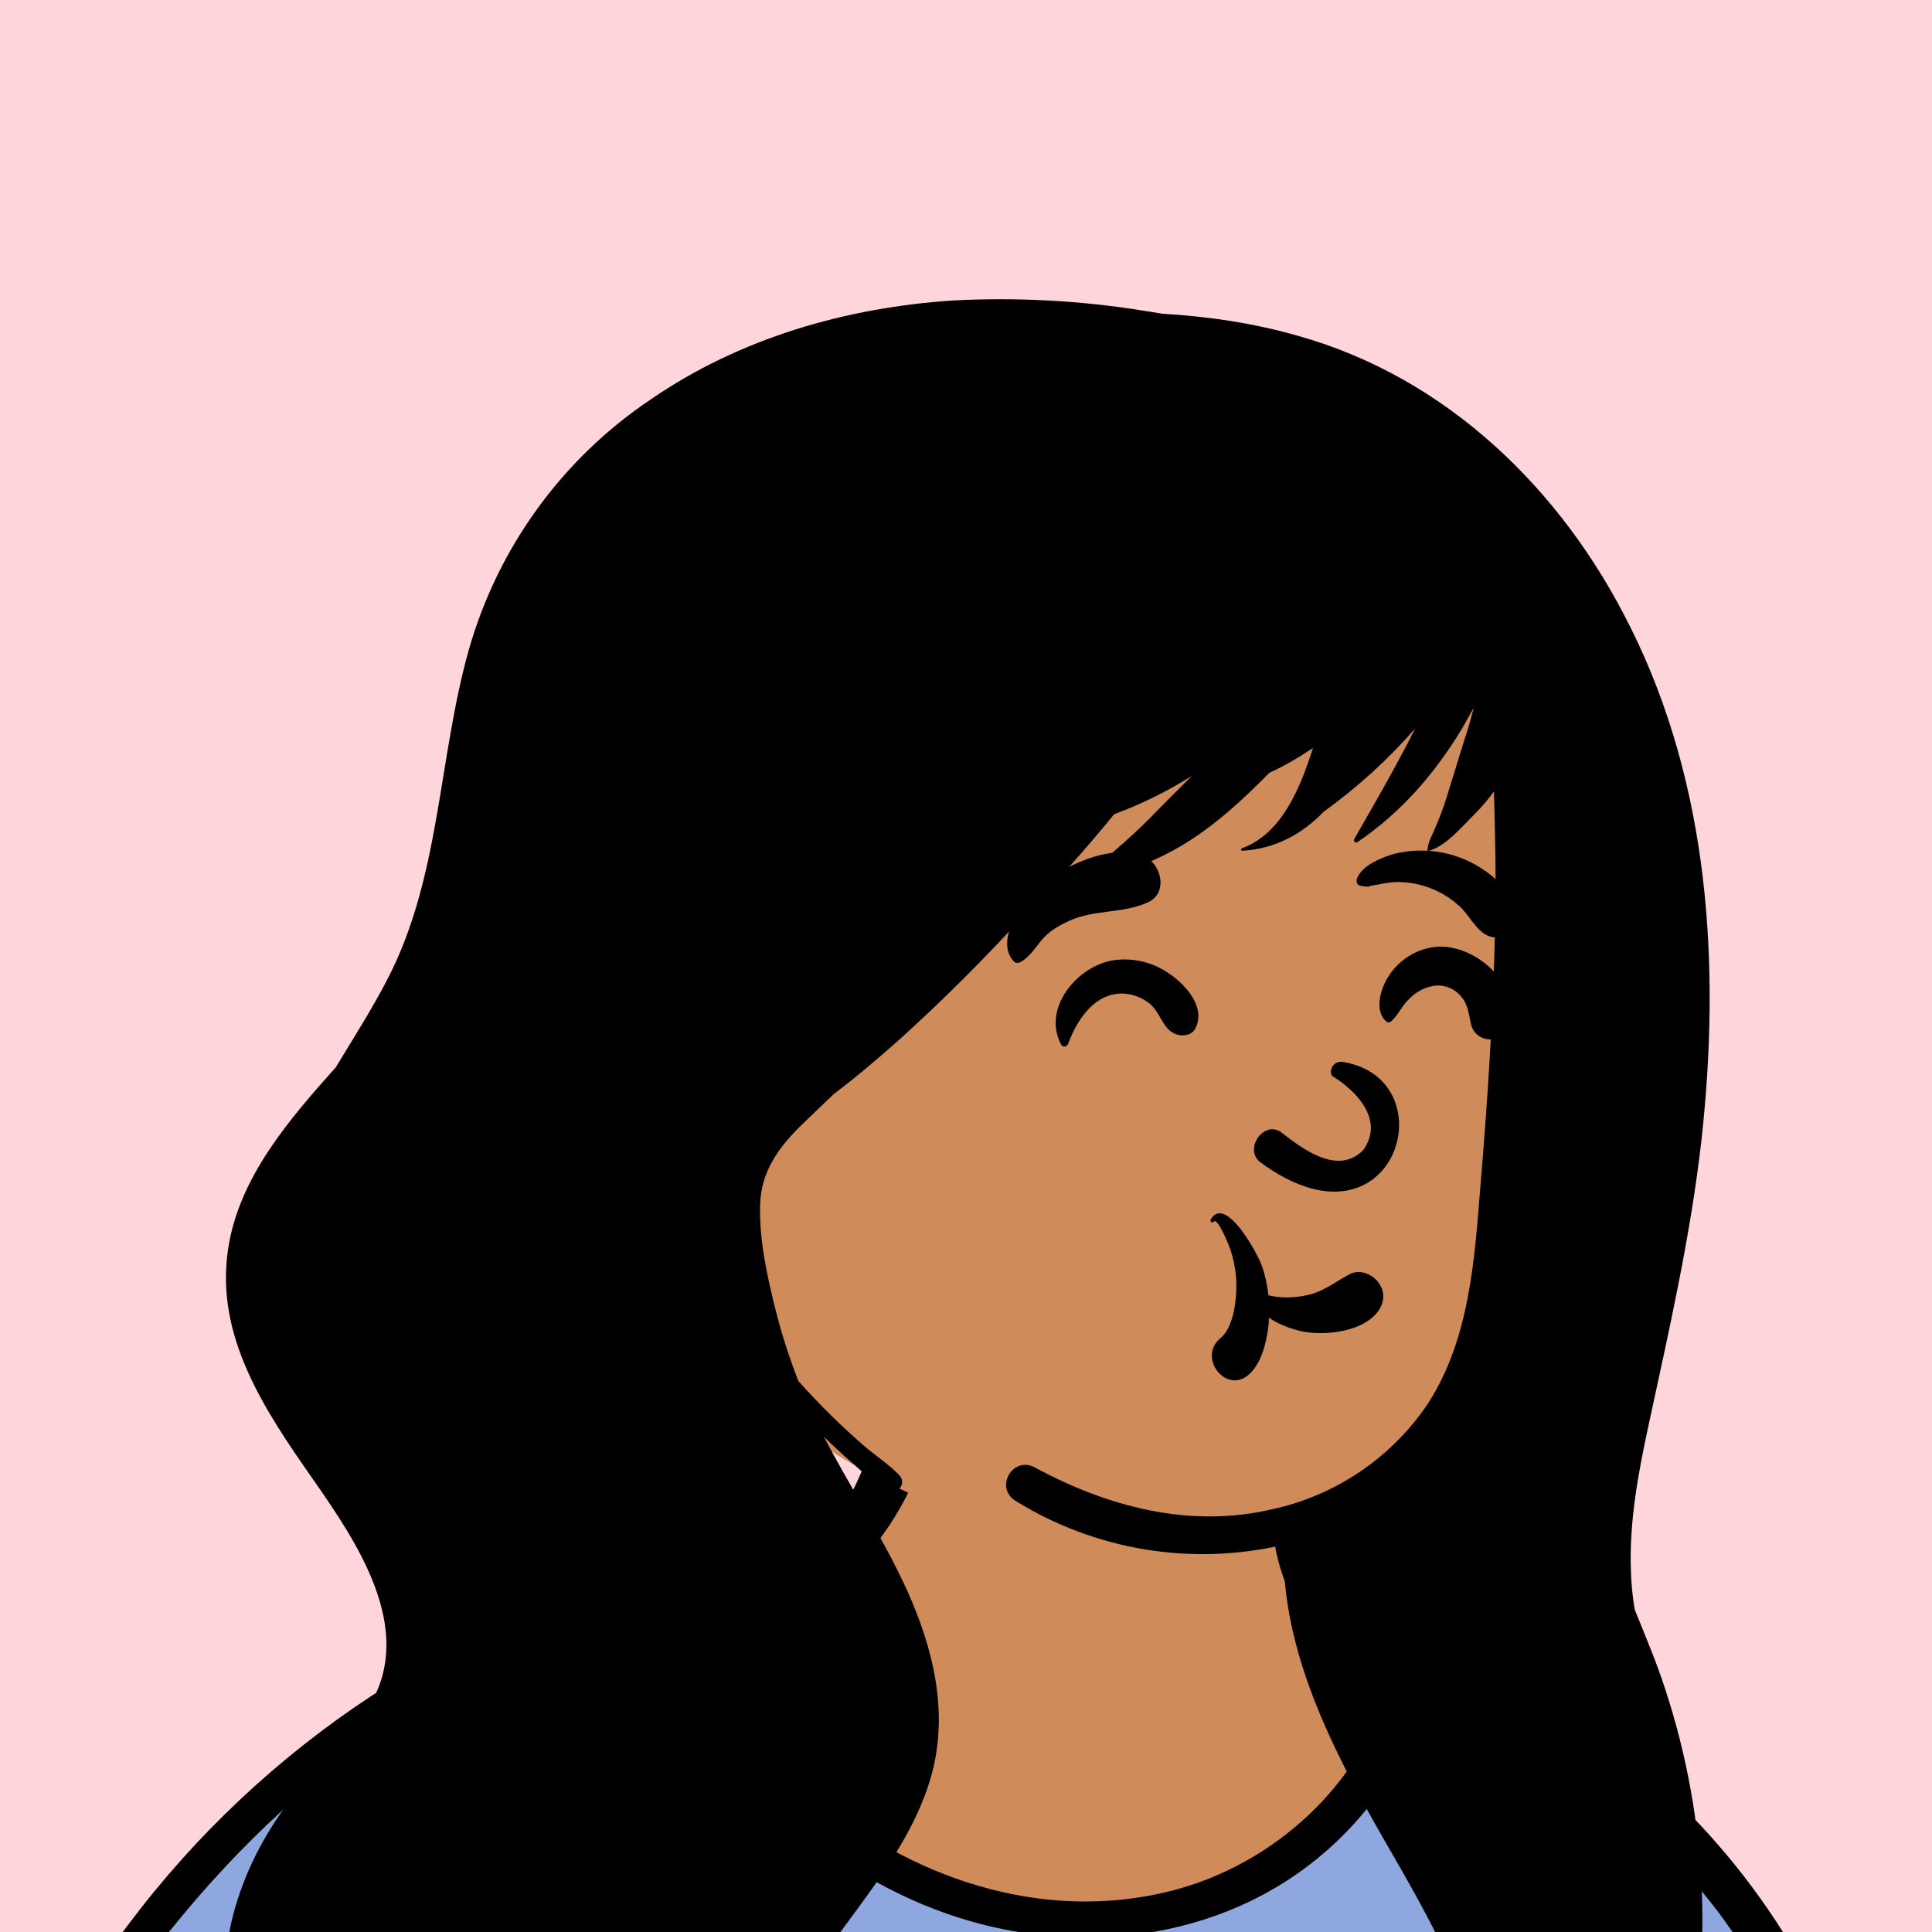
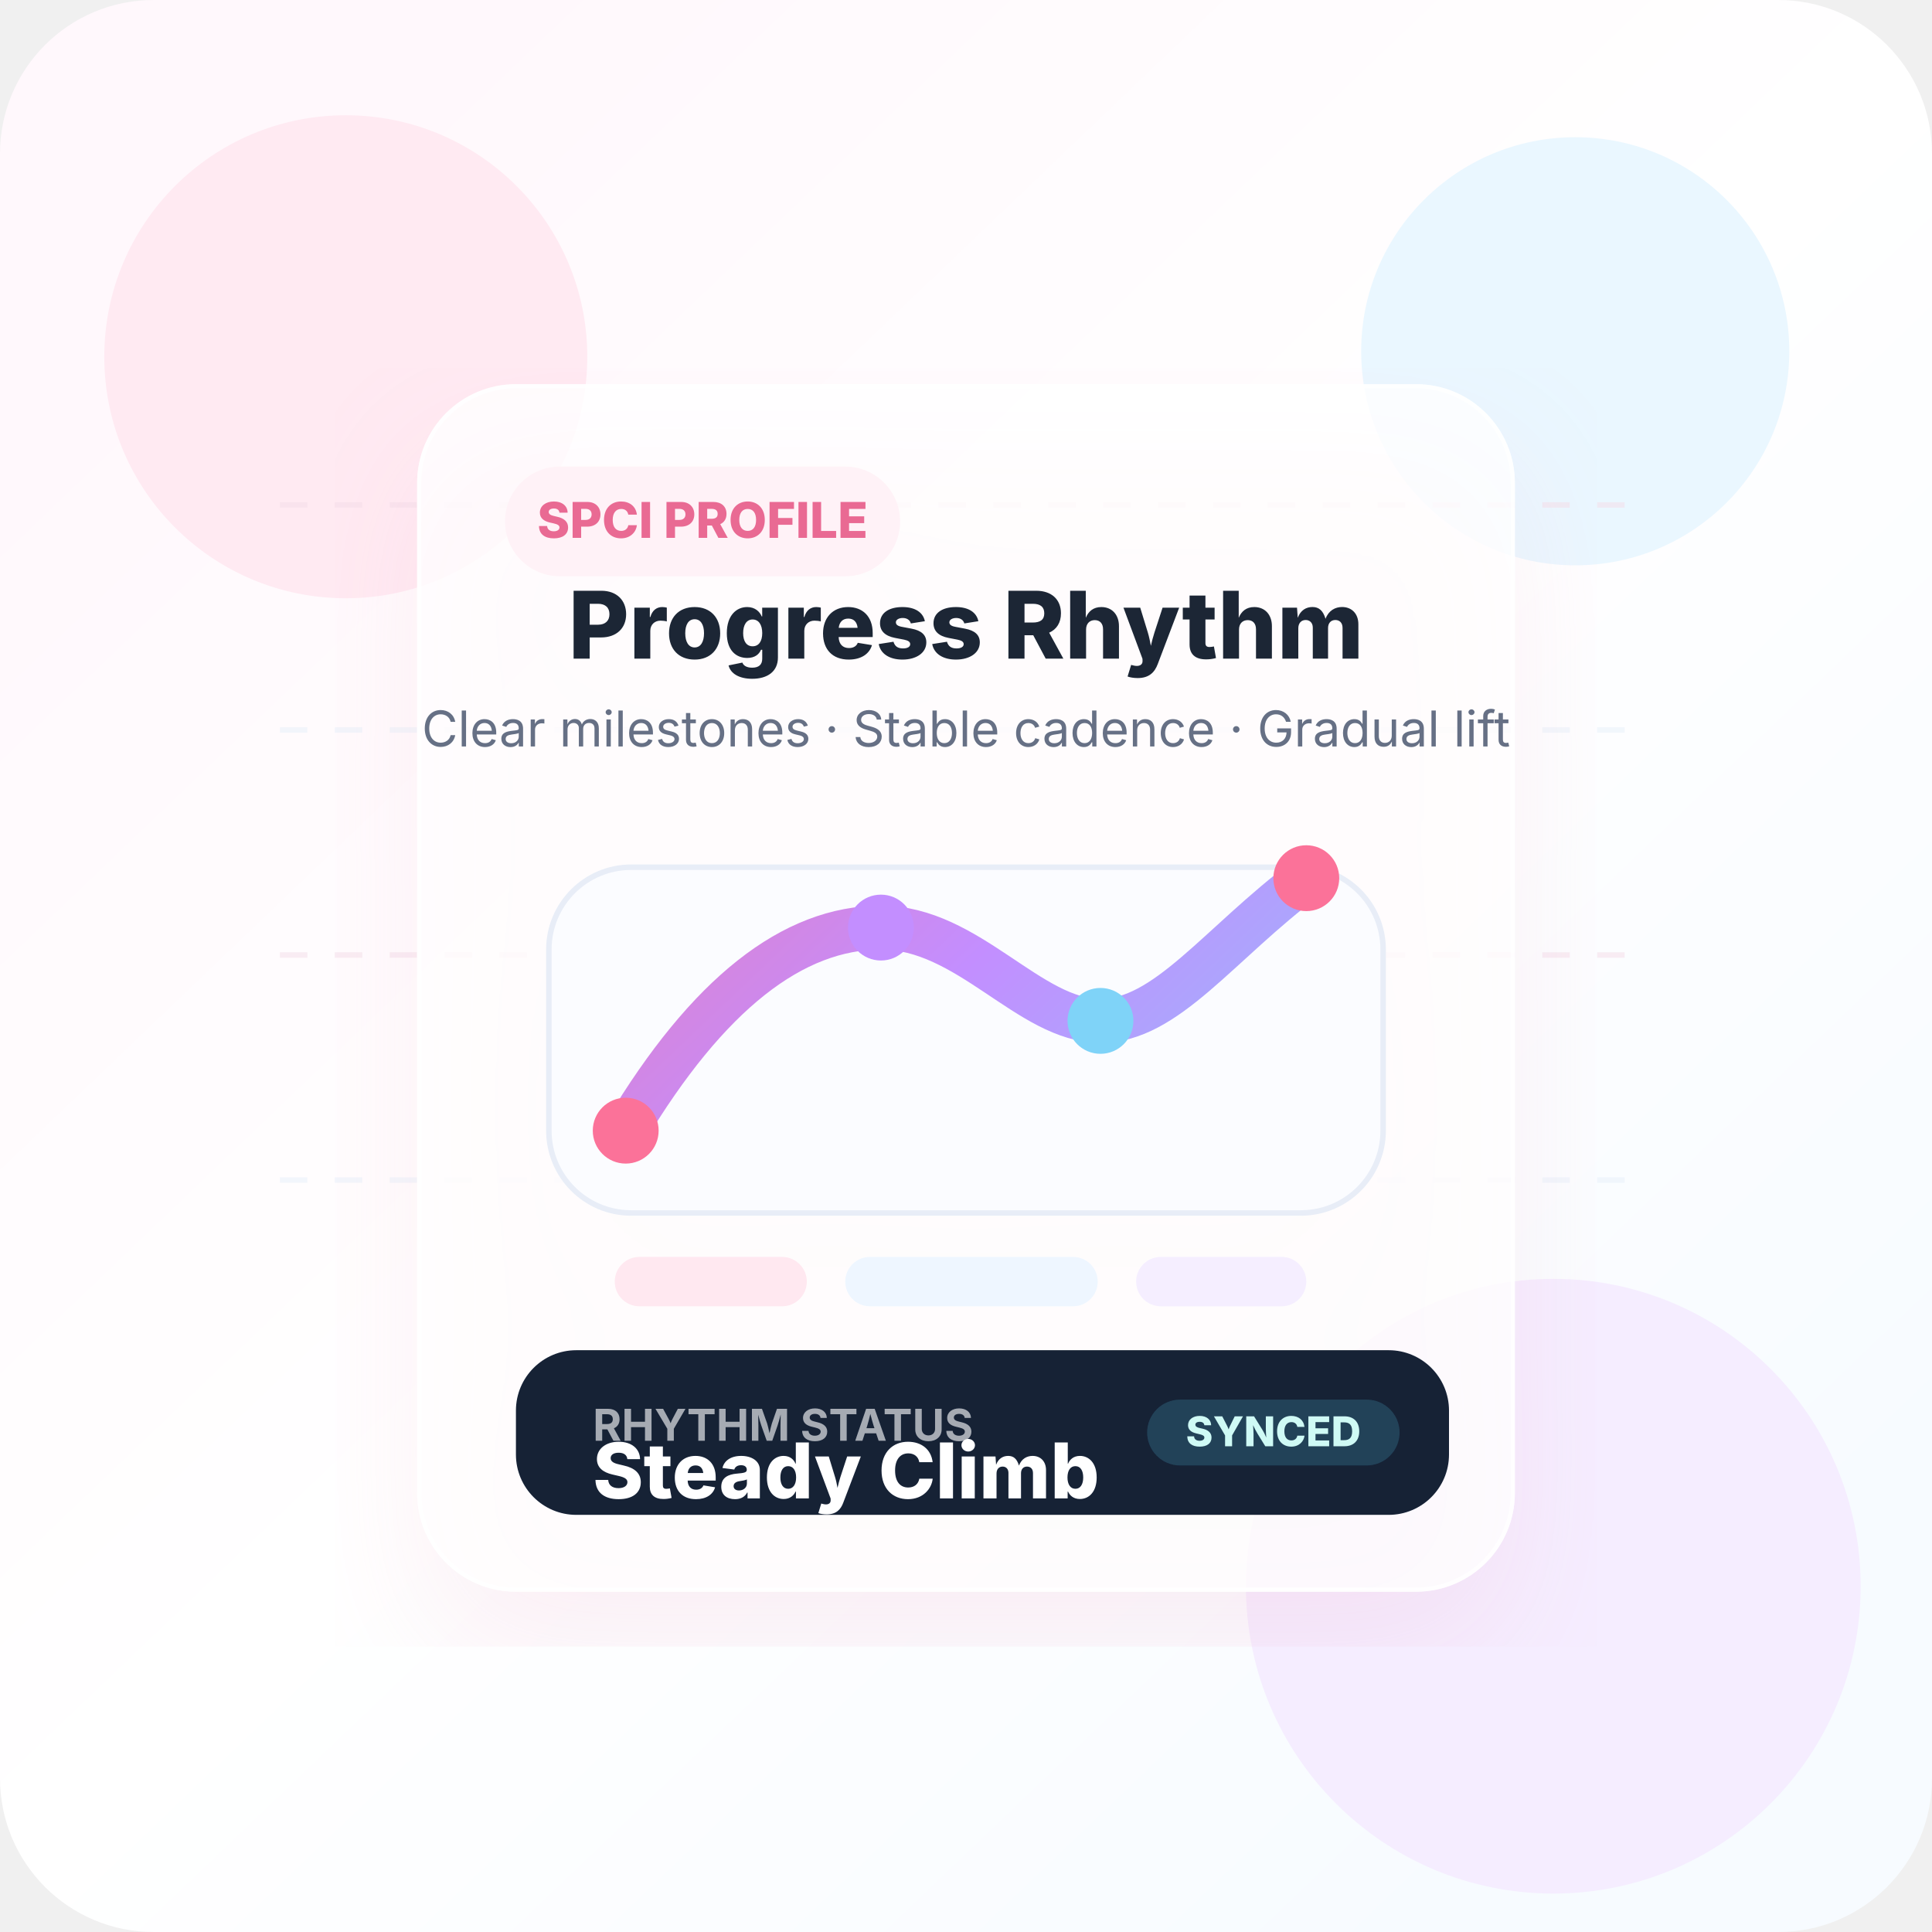
- <svg xmlns="http://www.w3.org/2000/svg" viewBox="0 0 704 704" fill="none" shape-rendering="auto">
-   <mask id="viewboxMask">
-     <rect width="704" height="704" rx="0" ry="0" x="0" y="0" fill="#fff" />
-   </mask>
-   <g mask="url(#viewboxMask)">
-     <rect fill="#ffd5dc" width="704" height="704" x="0" y="0" />
-     <g fill-rule="evenodd" clip-rule="evenodd">
-       <path d="M705.3 1074a2351.1 2351.1 0 0 1-15.6-101c-1-7.7-2.5-16.4 2.7-22 7.3-8 14-14.8 14.8-26.2.8-10.7-2.8-22.4-5-32.8a809.4 809.4 0 0 0-17.3-64.7c-6.6-21.7-13.9-43.2-21.3-64.6-6.9-20-13.5-40.3-22.5-59.5-17-36.5-46-63.5-81.6-81.6-9-4.5-27-20.5-36.3-24-8.5-3.4-8.5 6.3-16.9 2.6-6.7-2.9-13-6.7-16.7-13.2-4-7-14.3-16.9-15.9-25-3.3-17.4.3-32.2-12-45.3a90 90 0 0 0-41.1-23.8c-33.7-9.3-78.5-2.8-98.8 28.5-9.7 14.9-13 33-26.2 45.1-11.4 10.7-8.8 18-23.6 23.4-.9.3-23.6-4.5-24.4-4.2-16.2-3.5-31.7 6.2-46.5 11.8a325.4 325.4 0 0 0-63 32.3 399.2 399.2 0 0 0-102.3 98.5 482.5 482.5 0 0 0-76.4 161c-1.7 6.4-3.5 13-1.5 19.4 1.7 5.3 5.4 9.2 9.8 12.4 6 4.3 18 7 17.7 15.7-.1 6.6-2.4 13.5-3.5 20-1.3 7.7-2.3 15.5-3.4 23.2-4.8 35.4-8.6 71-10.3 106.6a920 920 0 0 0-.5 106c.1 2.3.8 4.5 2 6.2-1 .4-1.2 2.4.1 2.7l2.7.5a12 12 0 0 0 7 2.4l5.5.2c19.3 4 38.6 7.9 58.1 10.8 23.8 3.5 47.6 6.3 71.5 8.7 49.2 4.8 98 3.2 147.1.6a1877 1877 0 0 1 147.4-2c49.2 1.4 98.4 3.5 147.6 4.4 55 1 110-.5 164.8-5 7.5-.5 12.2-6.5 10.7-14-8.9-44.7-19-89.1-27-134Z" fill="#d08b5b" />
-       <path d="m201 597.5 1.2-.4c14.5-5.7 29.6-14.8 45.4-11.4.5-.2 10.8 1.9 17.9 3.2l-6.7 7L247 598c40.7 67.1 88.8 100.7 144.3 100.7 55.5 0 97.7-33.6 126.4-100.7l4-1c.4 0 1 .2 1.5.4 9.3 3.6 27.4 19.6 36.3 24.1 35.6 18 64.5 45 81.6 81.6 8.7 18.6 15.2 38 21.8 57.5l.7 2c7.4 21.4 14.7 43 21.3 64.6 6.3 20.4 12 41 16.6 61.8l.7 2.9c2.2 10.4 5.8 22 5 32.8a29 29 0 0 1-3 10.7l-80.4 29 38.4 261.3c-35.1 1.5-70.3 2-105.5 1.3-49.2-.9-98.4-3-147.6-4.3-47.7-1.2-95.3-.7-143 1.7l-12 .6a946.3 946.3 0 0 1-139.5-1l-3.1-.3v-38.3l16.3-212.9-83-15.6-81.3-39.5a21.7 21.7 0 0 1-5.6-8.8c-1.9-6-.5-12 1-18l.5-1.3a492.8 492.8 0 0 1 76.4-161A399.3 399.3 0 0 1 138 629.7c19.8-13 40.9-23.9 63-32.3Z" fill="#8fa7df" />
-       <path d="M232.2 584.6c5.1-.3 10.3.6 15.4 1 .4.1.6.8 0 .9-9 1.9-18 4.5-26.9 7.1l-3.8 1.2c-10 3-19.8 6-29.6 10-19.4 7.9-37.8 18.5-54.8 30.8C67.2 682.8 20 754.3-9.9 828.3a526 526 0 0 0-24.3 77c-.4 1.6-2 5.4-1 7 .7 1.3 3.6 2.1 5 2.9l4.5 2.3 25.2 12.9 2.3 1.1c38 18.6 78.4 34.4 121 35.5l.4-3.7a342 342 0 0 1 9.9-60c.3-1 1.6-.6 1.7.3 3 23.1 2 46.4 1 69.7-1.8 41-4.3 82.2-6.5 123.3-1.2 20.6-2.6 41-3.9 61.7-1.3 20.5-1.7 41.6-4.7 62-.6 4.6-6 7-10 6.6-4.4-.5-7.9-4.5-8-9 0-11.9 1.5-24 2.4-35.8l2.5-33.8c3.1-41.1 6.8-82.2 10.2-123.3a4771 4771 0 0 1 3.8-43.7C76.4 979.8 34.2 963-6.1 943.5c-.6 13.2-2 26.5-3.4 39.6-3.8 36.8-7.1 73.6-9.6 110.5a2254.2 2254.2 0 0 0-4.2 92.7l-.2 7c0 4.4-.5 8.5-4.3 11.7-3.7 3.3-8.9 3.5-12.6 0-5-4.6-4.2-10.9-4-17.1a1675.6 1675.6 0 0 1 1.8-47.2 1321 1321 0 0 1 10.5-109.5l2-14c3.5-26 7.5-52.7 15.5-77.9-3.1-1.5-6.2-3-9.3-4.7-5.5-2.7-11.2-5.4-16.6-8.4-4.2-2.5-7.9-5.8-9-10.8-1.4-5.5.6-11.5 2-16.9v-.4a502 502 0 0 1 26.6-80 523.2 523.2 0 0 1 67.8-117 353.8 353.8 0 0 1 88.7-83.3 239 239 0 0 1 53.8-25.7 142.6 142.6 0 0 1 42.8-7.5Zm90.1-66c6-6.5 18.1.2 15.2 8.8a108.2 108.2 0 0 1-34.7 52A79.4 79.4 0 0 1 247 598l1.7 2.4a321.1 321.1 0 0 0 46.1 52.6c36 31.2 84.8 48 132 36 37.1-9.4 69.8-38.8 79.4-76.2-1.3.6-3 .9-4.8.5-7.7-1.7-15.3-9.8-20.3-15.6-5.3-6.3-9.5-13-12.6-20.7-5.6-14-7.4-32.1.3-45.7 1-1.7 3-.7 3.3 1l.3 2.5c1.5 12.7 3.3 25 9.3 36.6a76 76 0 0 0 18.2 23.1c2.6 2 5.8 3.6 8.1 6l.5.4c.6-5 4.1-7.3 7.6-7.2 3.3.2 7.3 1.6 8.8 2.3l.1.1a341 341 0 0 1 65.1 42 259 259 0 0 1 88.4 129c7.5 25.3 11.8 51.4 16.3 77.4l2.8 16c4.2 23.9 8.9 48.4 18.4 70.7 2.5 5.7.6 11.1-5.5 13.4A1493 1493 0 0 1 688 953c3.7 16 6 32.5 8.7 48.5 6 34.1 13.2 68 19.4 102 3.2 17.5 6.1 35 9.3 52.3l4.7 25.2 2.4 13.6.1.7c.5 2.4 1 4.9.4 7.3-.8 2.7-2.9 4.6-4.8 6.6-1.6 1.6-3.8 1.6-5.7.7l-.7-.3c-3.4-1.6-6-3.2-7.3-7-.7-2.5-1-5.2-1.5-7.7a3535.6 3535.6 0 0 1-7.8-43.6l-1.6-9.1c-5.2-31.4-10.2-62.9-12.8-94.5-1-14-2.3-28.1-3.5-42.2l-.9-10.5c-1.1-13.3-2.5-27-2.7-40.5l-4.5 1.6L657 964c-5.5 2-12.5 6-18.4 5.2-2.9-.3-5-1.2-6.8-2.9 2 28.8 4.8 57.4 8.5 86a1965.7 1965.7 0 0 0 22 135c.6 3.2 1.4 6.4 1.9 9.6.5 3.7-.5 5.9-2.5 9-1.7 2.4-5 3.7-7.8 2-3.6-2.3-5.5-4.3-6.5-8.4-1-3.7-1.6-7.6-2.3-11.4a1654.2 1654.2 0 0 1-11.4-65.2c-7.8-52-12.7-104.4-15.2-156.8a1388 1388 0 0 1-1.4-77.8c0-13.3.5-26.6 1.4-39.9 1-13.4 3-26.5 4.8-39.8 0-.5.7-.5.7 0 .8 14.9 2.1 29.8 2.8 44.7.6 14.3.9 28.5 1.4 42.8.6 18.7 1.5 37.5 2.7 56.2a9.6 9.6 0 0 1 8.5-3.1c4.7-1 9.7-3.4 14.1-5l16.8-5.5 26.4-8.7a679 679 0 0 1-18-80.8l-2-12.3c-4-24.2-8.5-48.5-15.8-72a229.8 229.8 0 0 0-34.8-68.2 370.2 370.2 0 0 0-52.7-55.3C557 627 539.7 614 523 600c.1.9.2 2 0 3-3.5 25.9-17 50-35.8 67.9-37.7 36-93.6 43.4-142 26.5-46.7-16.3-88-55-102.6-102.8-.3-.8.8-1 1.3-.5l2.4 3.3c0-.4.2-.9.7-1a129 129 0 0 0 46.6-29.2 100.2 100.2 0 0 0 21.3-33.3l.4-1c1.7-5 3.2-10.2 7-14.2Z" fill="#000" />
-     </g>
-     <g transform="matrix(.99789 0 0 1 156 62)">
-       <g fill-rule="evenodd" clip-rule="evenodd">
-         <path d="M405.9 203.2c-10.3-37.2-49.7-53.4-85.2-56-96-10-193.7 43.5-236.3 130.3-34 66-35.1 135.2 38.1 172.8L135 457c3.7 3.4 7.5 6.7 11.7 9.5a228 228 0 0 0 136.2 35.1c70-1.4 95-49 110.4-109.9 16.1-60.6 25.1-126.5 12.6-188.5Z" fill="#d08b5b" />
-         <path d="M451.8 553.7c-3.2-10-7.3-19.5-11.2-29.2-.8-4.8-1.3-9.7-1.4-14.6-.6-17.5 2.7-35.2 6.4-52.3 7.5-34.7 15.4-69 19.4-104.4 7-63.2 2.9-129-26-186.7-24.8-50-67-91-121.6-106.2-16.1-4.6-32.7-7-49.4-8l-6.2-1a329.7 329.7 0 0 0-70.3-3.8c-39 2.6-77.6 13.7-110 35.9A163.8 163.8 0 0 0 14.8 175C3.6 214.8 4.5 257.7-14.9 294.9c-5.7 11-12.4 21.4-18.8 32-17 19-35.3 40-39.3 66-5 32 13.5 59.2 31 84.2 15.8 22.6 37.2 53.9 21 81.7-7.7 13.2-20 23-29.2 35-9.6 12.4-17 26.7-21 42a89.2 89.2 0 0 0 18.9 80.9 99.1 99.1 0 0 0 37 25.4c14.4 6.1 28.5 12 40.4 22.4 5.4 4.8 10.4 10 15 15.5 4.4 6.8 9.5 13.2 15.3 19 6.3 6.5 18.7-2.3 13-9.9l-1.4-1.7A515 515 0 0 0 54 771a90.5 90.5 0 0 1-11.8-71.7 88.6 88.6 0 0 1 7.2-18.2l2 5c3 6.3 7 13.8 12.1 20.2.2 4.4.9 8.7 2.1 13 8 26.4 34.4 39.4 58.3 49.6l7 2.9c6.2 2.6 12.8-6.3 8.9-11.7l-3-4.3a85.7 85.7 0 0 1-13.5-58.7c3.2-21.9 16-40 28.9-57.3 12.5-17 26-34.5 31.7-55.3 6.2-23 .5-45.9-9-67-8.9-19.4-20.6-37.3-30.4-56 3.4 3.3 6.8 6.5 10.4 9.6 4 3.5 8.1 7.6 13 10 3.4 1.9 7-2.5 4.2-5.5-3.7-3.9-8.4-6.9-12.5-10.4a257.4 257.4 0 0 1-24.4-24 217 217 0 0 1-8.4-26.2c-3-12-5.8-24.8-5.6-37.3.2-12.8 6.8-21.7 15.7-30.3l11.3-10.8c8-6 15.6-12.5 23-19a649 649 0 0 0 47.5-47.3 524.8 524.8 0 0 0 31.8-35.6 150 150 0 0 0 28.4-14l-11.7 11.7a217.3 217.3 0 0 1-28 24.7c-1 .7-.4 2.3 1 2 12.8-2.5 24.8-6.8 36-13.6 11.5-7 21.6-16.4 31-25.9 5.3-2.4 10.4-5.4 15.1-8.5l.8-.5c-4.7 14.7-11.4 31.2-25.9 36.5-.5.1-.4 1 .1.9 12.2-.7 22-6.2 29.7-14.2a197.6 197.6 0 0 0 33.4-30.3c-6.9 13.7-14.6 27-22.2 40.2-.4.7.4 1.7 1.1 1.2 16.1-10.9 28.3-25 38.3-41.5l4.2-7.5c-1 4-2.1 7.9-3.4 11.7l-6.5 21c-1.2 3.8-2.6 7.5-4.2 11.2-1.1 2.6-2.6 5.1-2.8 8 0 .2.2.3.3.3 6.4-1.6 12.4-9 17-13.5 2.5-2.5 4.9-5.3 7-8.2.5 16.8.8 33.6.4 50.5-.7 31-2.7 62-5.3 92.8-2.2 27.2-3.9 55.9-19.1 79.6A92 92 0 0 1 308 488c-30 7-60-1-86.5-15.3-8-4.3-14.8 7.4-7 12.2a130 130 0 0 0 97.9 16c-1 38.5 18 75 36.8 107.7 10.6 18.3 21.2 36.5 28.7 56.3a192.2 192.2 0 0 1 12 52.3c1.8 21.2 0 42.5-2.9 63.5l-.5 3.4c-.6 4.5 3.4 8.3 7.8 6 19.4-10.2 27.8-32 32.9-52 4.8-18.9 8-38 9.8-57.4 2.6 7.3 4.8 14.8 6.4 22.4l.7 3.3c1.3 6.3 10.9 5.9 12.4 0l.8-3.3a269.2 269.2 0 0 0-5.5-149.4" fill="#000" />
-       </g>
-     </g>
-     <g transform="translate(315 248)">
-       <path fill-rule="evenodd" clip-rule="evenodd" d="M126.2 196.3c5.5-9.2 17.5 13.3 18.7 17.2 1.2 3.4 1.9 7 2.3 10.5 4.3 1 8.8 1 13.3.1 6.6-1.2 10.6-4.8 16.3-7.8 4-2.1 9 .3 11 3.8 2.5 4.1 1 8.4-2.2 11.5-6 5.8-18 7.1-25.9 5.6-4.5-1-8.7-2.6-12.3-5l-.1 1.3v.8c-.7 6.5-2.5 14.6-7.5 18.8-8.2 6.8-18.3-6.4-10.3-13.3l.2-.2c5-4 6-14.7 5.8-20.7-.2-3.8-.9-7.7-2.1-11.4l-.3-.8c-.3-1-4.3-10.9-5.8-9.6-.6.8-1.6 0-1.1-.8Zm44.6-52c7.6 4.7 19 15.4 11 26.7-9.6 10-23.4-1.4-30.2-6.6-6.3-4-13.3 6.3-7.5 11 49 36.3 69-29.8 30.5-36.4-4.2-.8-5.8 4-3.8 5.4ZM90.2 102a28 28 0 0 1 21 4.9l.5.3c5.9 4.3 12.5 11.9 9 19.3-1.3 3-5.3 3.4-8 2-4.2-2.2-5-7.7-8.8-10.8-3.1-2.5-7.4-4-11.4-3.6-9.5.8-15.3 10.2-18.3 18.3-.4 1-1.9 1.4-2.5.3-7-13 5.4-28.3 18.5-30.7ZM208.4 97c14.1-1.1 30.7 13.5 27 28.5-1.8 7.1-12.5 7-14.3 0-1-3.9-1-7.3-3.7-10.4a10.9 10.9 0 0 0-9-4 16 16 0 0 0-10 5c-2.5 2.3-4 5.9-6.4 8-.7.6-1.5.6-2 0-4.4-4-1.8-12.2 1-16.4 3.8-6 10.2-10 17.4-10.7ZM63.3 75.5c9-8 25.5-15.8 37.7-11.9 7 2.3 10.1 13.6 2.3 17.2-9.1 4.2-19.6 2.5-28.8 6.8-4 1.8-7.6 4-10.3 7.4-2.1 2.6-4.3 6-7.4 7.6-.8.4-1.9.4-2.5-.4-6.8-7.6 3-21.5 9-26.7Zm129.5-12.3a40.4 40.4 0 0 1 33.6 6.3l.6.4c5 3.8 11.1 9.4 10.8 16.1-.3 5.7-6.2 9.5-11.4 6.6-4.2-2.5-6.1-7.3-9.7-10.5a33.4 33.4 0 0 0-22.5-8.7c-3.4 0-6.8 1-10 1.4.2.5-2.4.3-4-.2-1-.5-1-1.9-.6-2.8 1.9-4.5 8.8-7.3 13.2-8.6Z" fill="#000" />
-     </g>
-     <g transform="translate(279 400)" />
-     <g transform="translate(179 343)" />
-     <g transform="translate(203 303)" />
+ <svg xmlns="http://www.w3.org/2000/svg" width="704" height="704" viewBox="0 0 704 704" fill="none">
+   <defs>
+     <linearGradient id="bg-spci" x1="90" y1="80" x2="610" y2="624" gradientUnits="userSpaceOnUse">
+       <stop stop-color="#FFF8FC" />
+       <stop offset="0.5" stop-color="#FFFFFF" />
+       <stop offset="1" stop-color="#F7FBFF" />
+     </linearGradient>
+     <linearGradient id="ring-spci" x1="206" y1="190" x2="506" y2="506" gradientUnits="userSpaceOnUse">
+       <stop stop-color="#FB7299" />
+       <stop offset="0.5" stop-color="#C38EFF" />
+       <stop offset="1" stop-color="#7FD3F8" />
+     </linearGradient>
+     <filter id="shadow-spci" x="122" y="110" width="460" height="490" filterUnits="userSpaceOnUse" color-interpolation-filters="sRGB">
+       <feDropShadow dx="0" dy="24" stdDeviation="24" flood-color="#F0B4CC" flood-opacity="0.22" />
+     </filter>
+   </defs>
+   <rect width="704" height="704" rx="56" fill="url(#bg-spci)" />
+   <circle cx="126" cy="130" r="88" fill="#FFEAF2" />
+   <circle cx="574" cy="128" r="78" fill="#EAF7FF" />
+   <circle cx="566" cy="578" r="112" fill="#F5EDFF" />
+   <g opacity="0.52">
+     <path d="M102 184H602" stroke="#F3DDE8" stroke-width="2" stroke-dasharray="10 10" />
+     <path d="M102 266H602" stroke="#E7EFFA" stroke-width="2" stroke-dasharray="10 10" />
+     <path d="M102 348H602" stroke="#F3DDE8" stroke-width="2" stroke-dasharray="10 10" />
+     <path d="M102 430H602" stroke="#E7EFFA" stroke-width="2" stroke-dasharray="10 10" />
+   </g>
+   <g filter="url(#shadow-spci)">
+     <rect x="152" y="140" width="400" height="440" rx="36" fill="white" fill-opacity="0.8" />
+     <rect x="152.75" y="140.75" width="398.5" height="438.5" rx="35.25" stroke="white" stroke-opacity="0.82" stroke-width="1.5" />
+     <rect x="184" y="170" width="144" height="40" rx="20" fill="#FFF2F7" />
+     <text x="256" y="196" text-anchor="middle" fill="#E96A93" font-size="18" font-family="Inter, Arial, sans-serif" font-weight="800">SPCI PROFILE</text>
+     <text x="352" y="240" text-anchor="middle" fill="#1B2534" font-size="34" font-family="Inter, Arial, sans-serif" font-weight="800">Progress Rhythm</text>
+     <text x="352" y="272" text-anchor="middle" fill="#667085" font-size="18" font-family="Inter, Arial, sans-serif">Clear milestones · Stable cadence · Gradual lift</text>
+     <rect x="200" y="316" width="304" height="126" rx="30" fill="#FBFCFF" stroke="#E8EDF7" stroke-width="2" />
+     <path d="M228 412C258 362 289 338 321 338C353 338 375 372 401 372C425 372 444 344 476 320" stroke="url(#ring-spci)" stroke-width="16" stroke-linecap="round" />
+     <circle cx="228" cy="412" r="12" fill="#FB7299" />
+     <circle cx="321" cy="338" r="12" fill="#C38EFF" />
+     <circle cx="401" cy="372" r="12" fill="#7FD3F8" />
+     <circle cx="476" cy="320" r="12" fill="#FB7299" />
+     <rect x="224" y="458" width="70" height="18" rx="9" fill="#FFE8F0" />
+     <rect x="308" y="458" width="92" height="18" rx="9" fill="#EEF6FF" />
+     <rect x="414" y="458" width="62" height="18" rx="9" fill="#F5EEFF" />
+     <rect x="188" y="492" width="340" height="60" rx="22" fill="#142136" />
+     <text x="216" y="525" fill="white" fill-opacity="0.62" font-size="16" font-family="Inter, Arial, sans-serif" font-weight="700">RHYTHM STATUS</text>
+     <text x="216" y="546" fill="white" font-size="28" font-family="Inter, Arial, sans-serif" font-weight="800">Steady Climb</text>
+     <rect x="418" y="510" width="92" height="24" rx="12" fill="#234258" />
+     <text x="464" y="527" text-anchor="middle" fill="#CFFAF5" font-size="15" font-family="Inter, Arial, sans-serif" font-weight="800">SYNCED</text>
  </g>
</svg>
